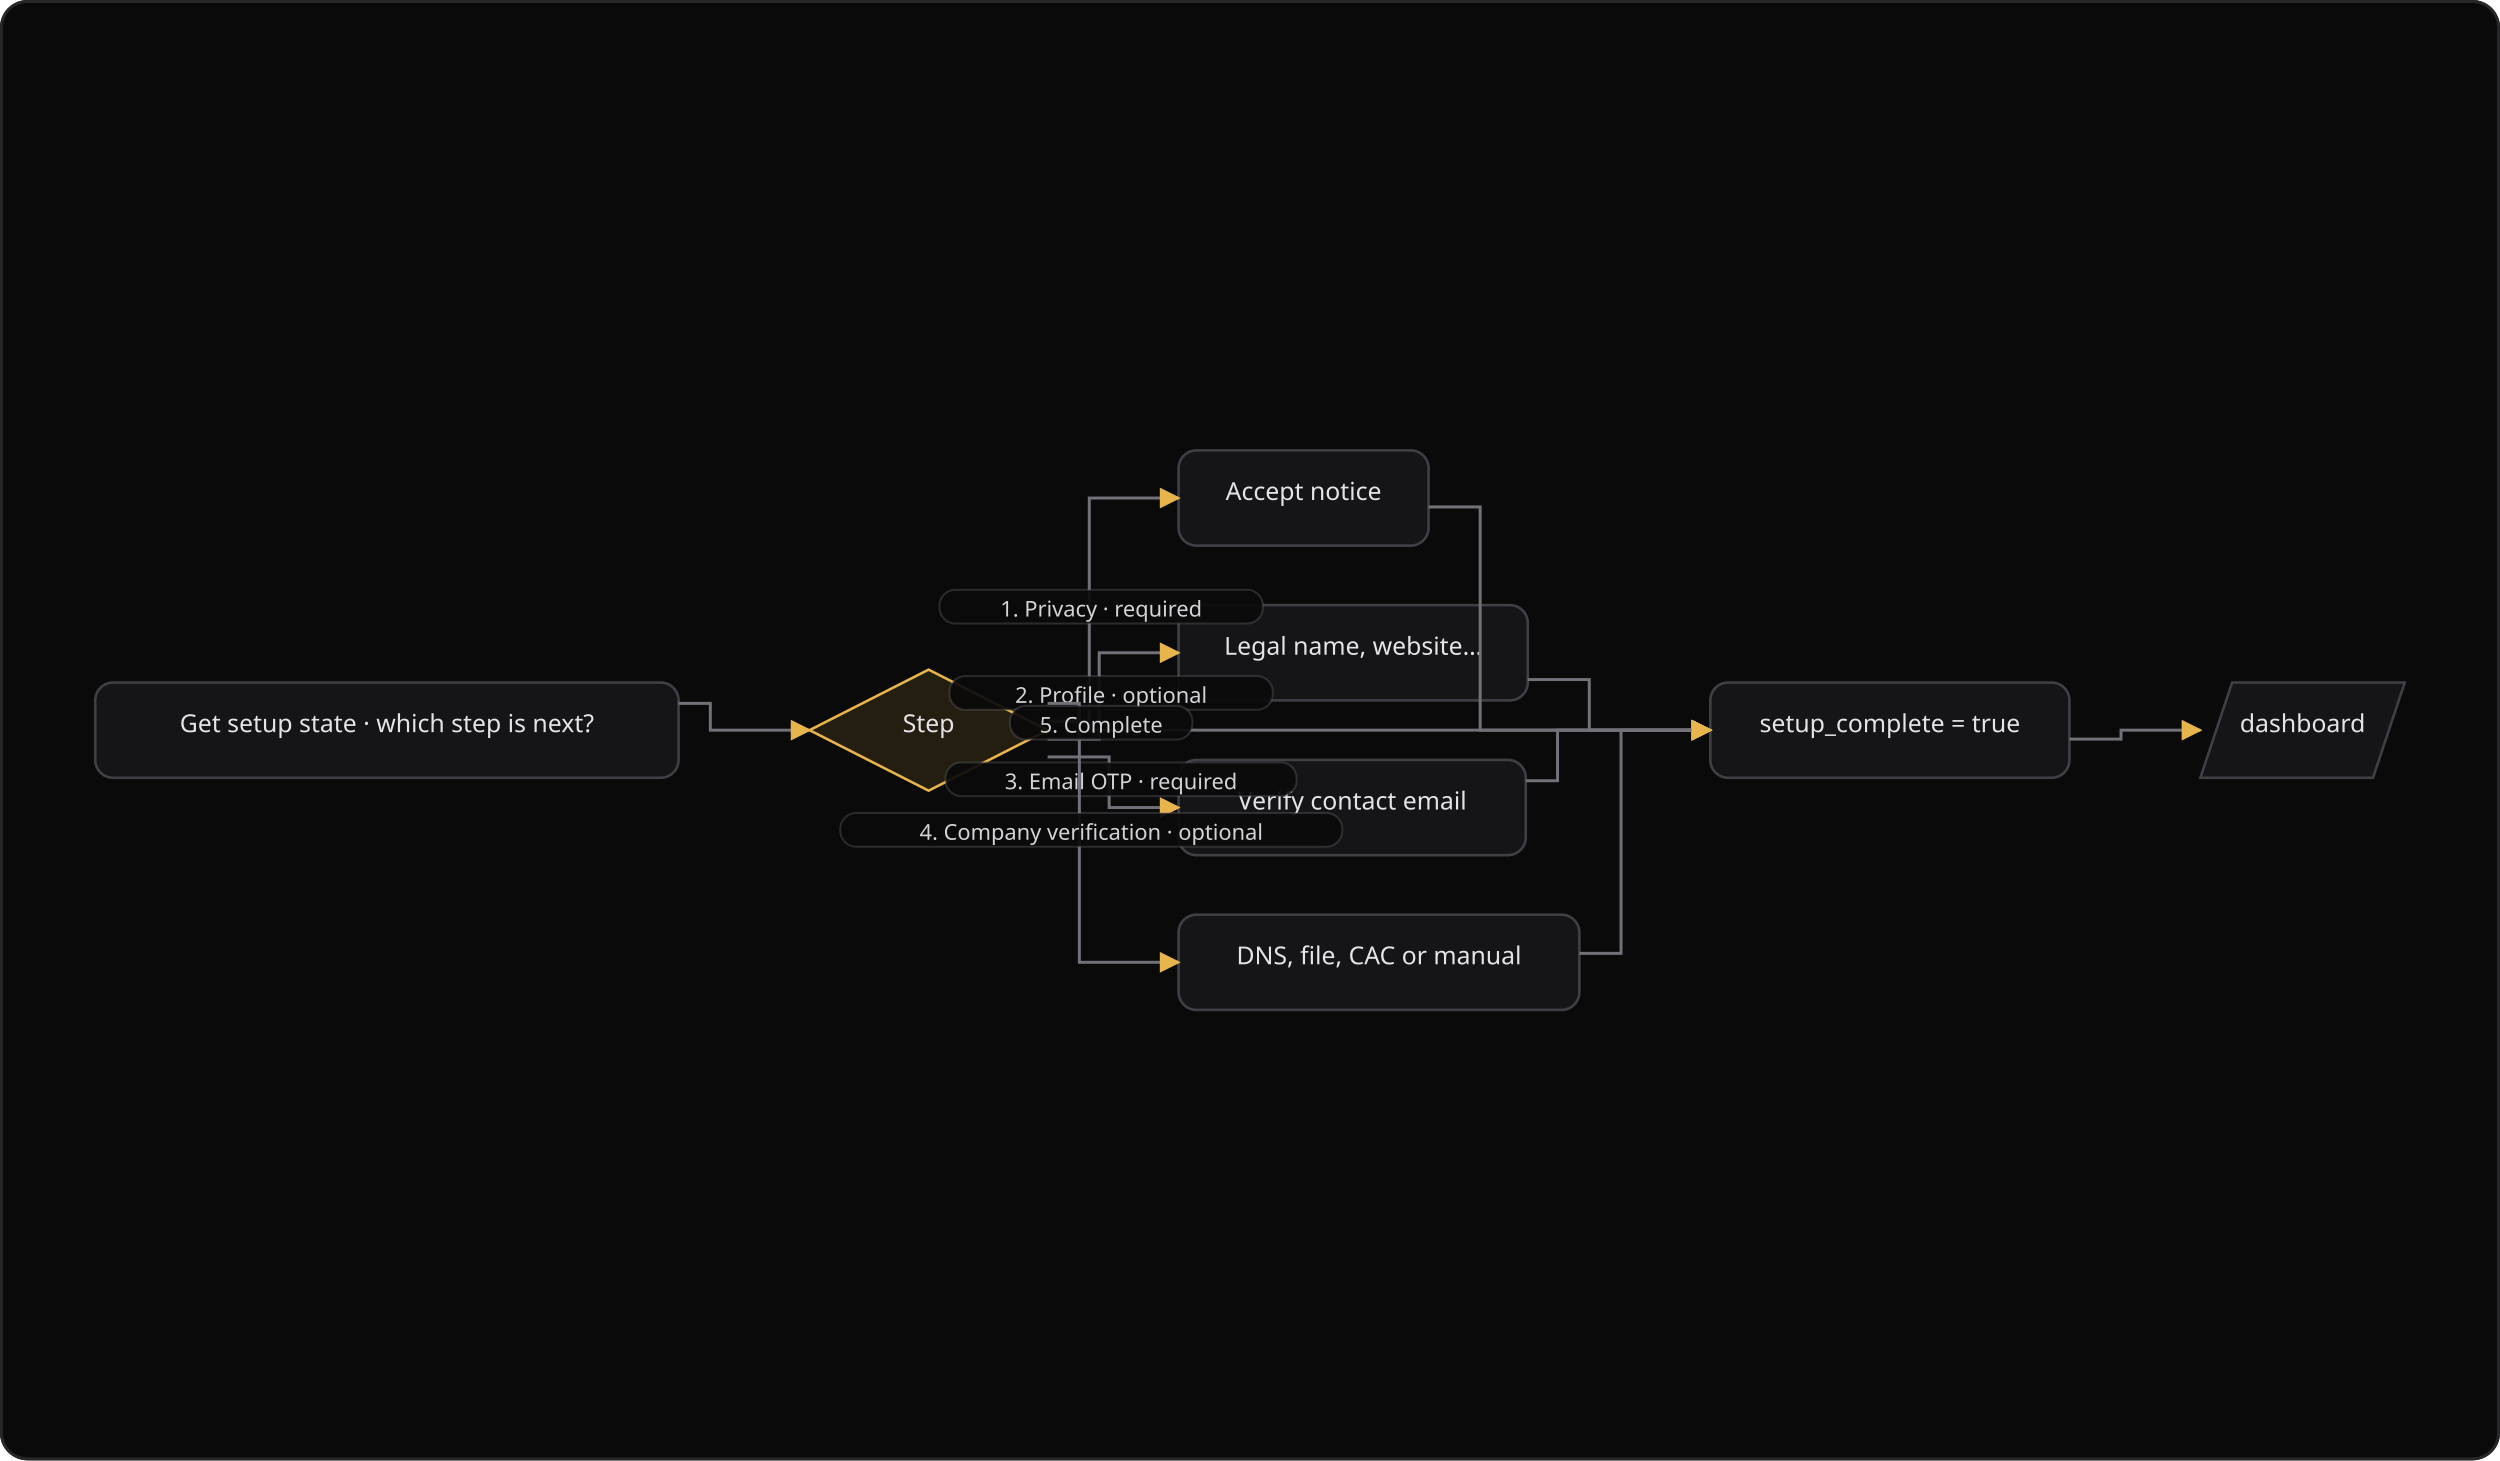
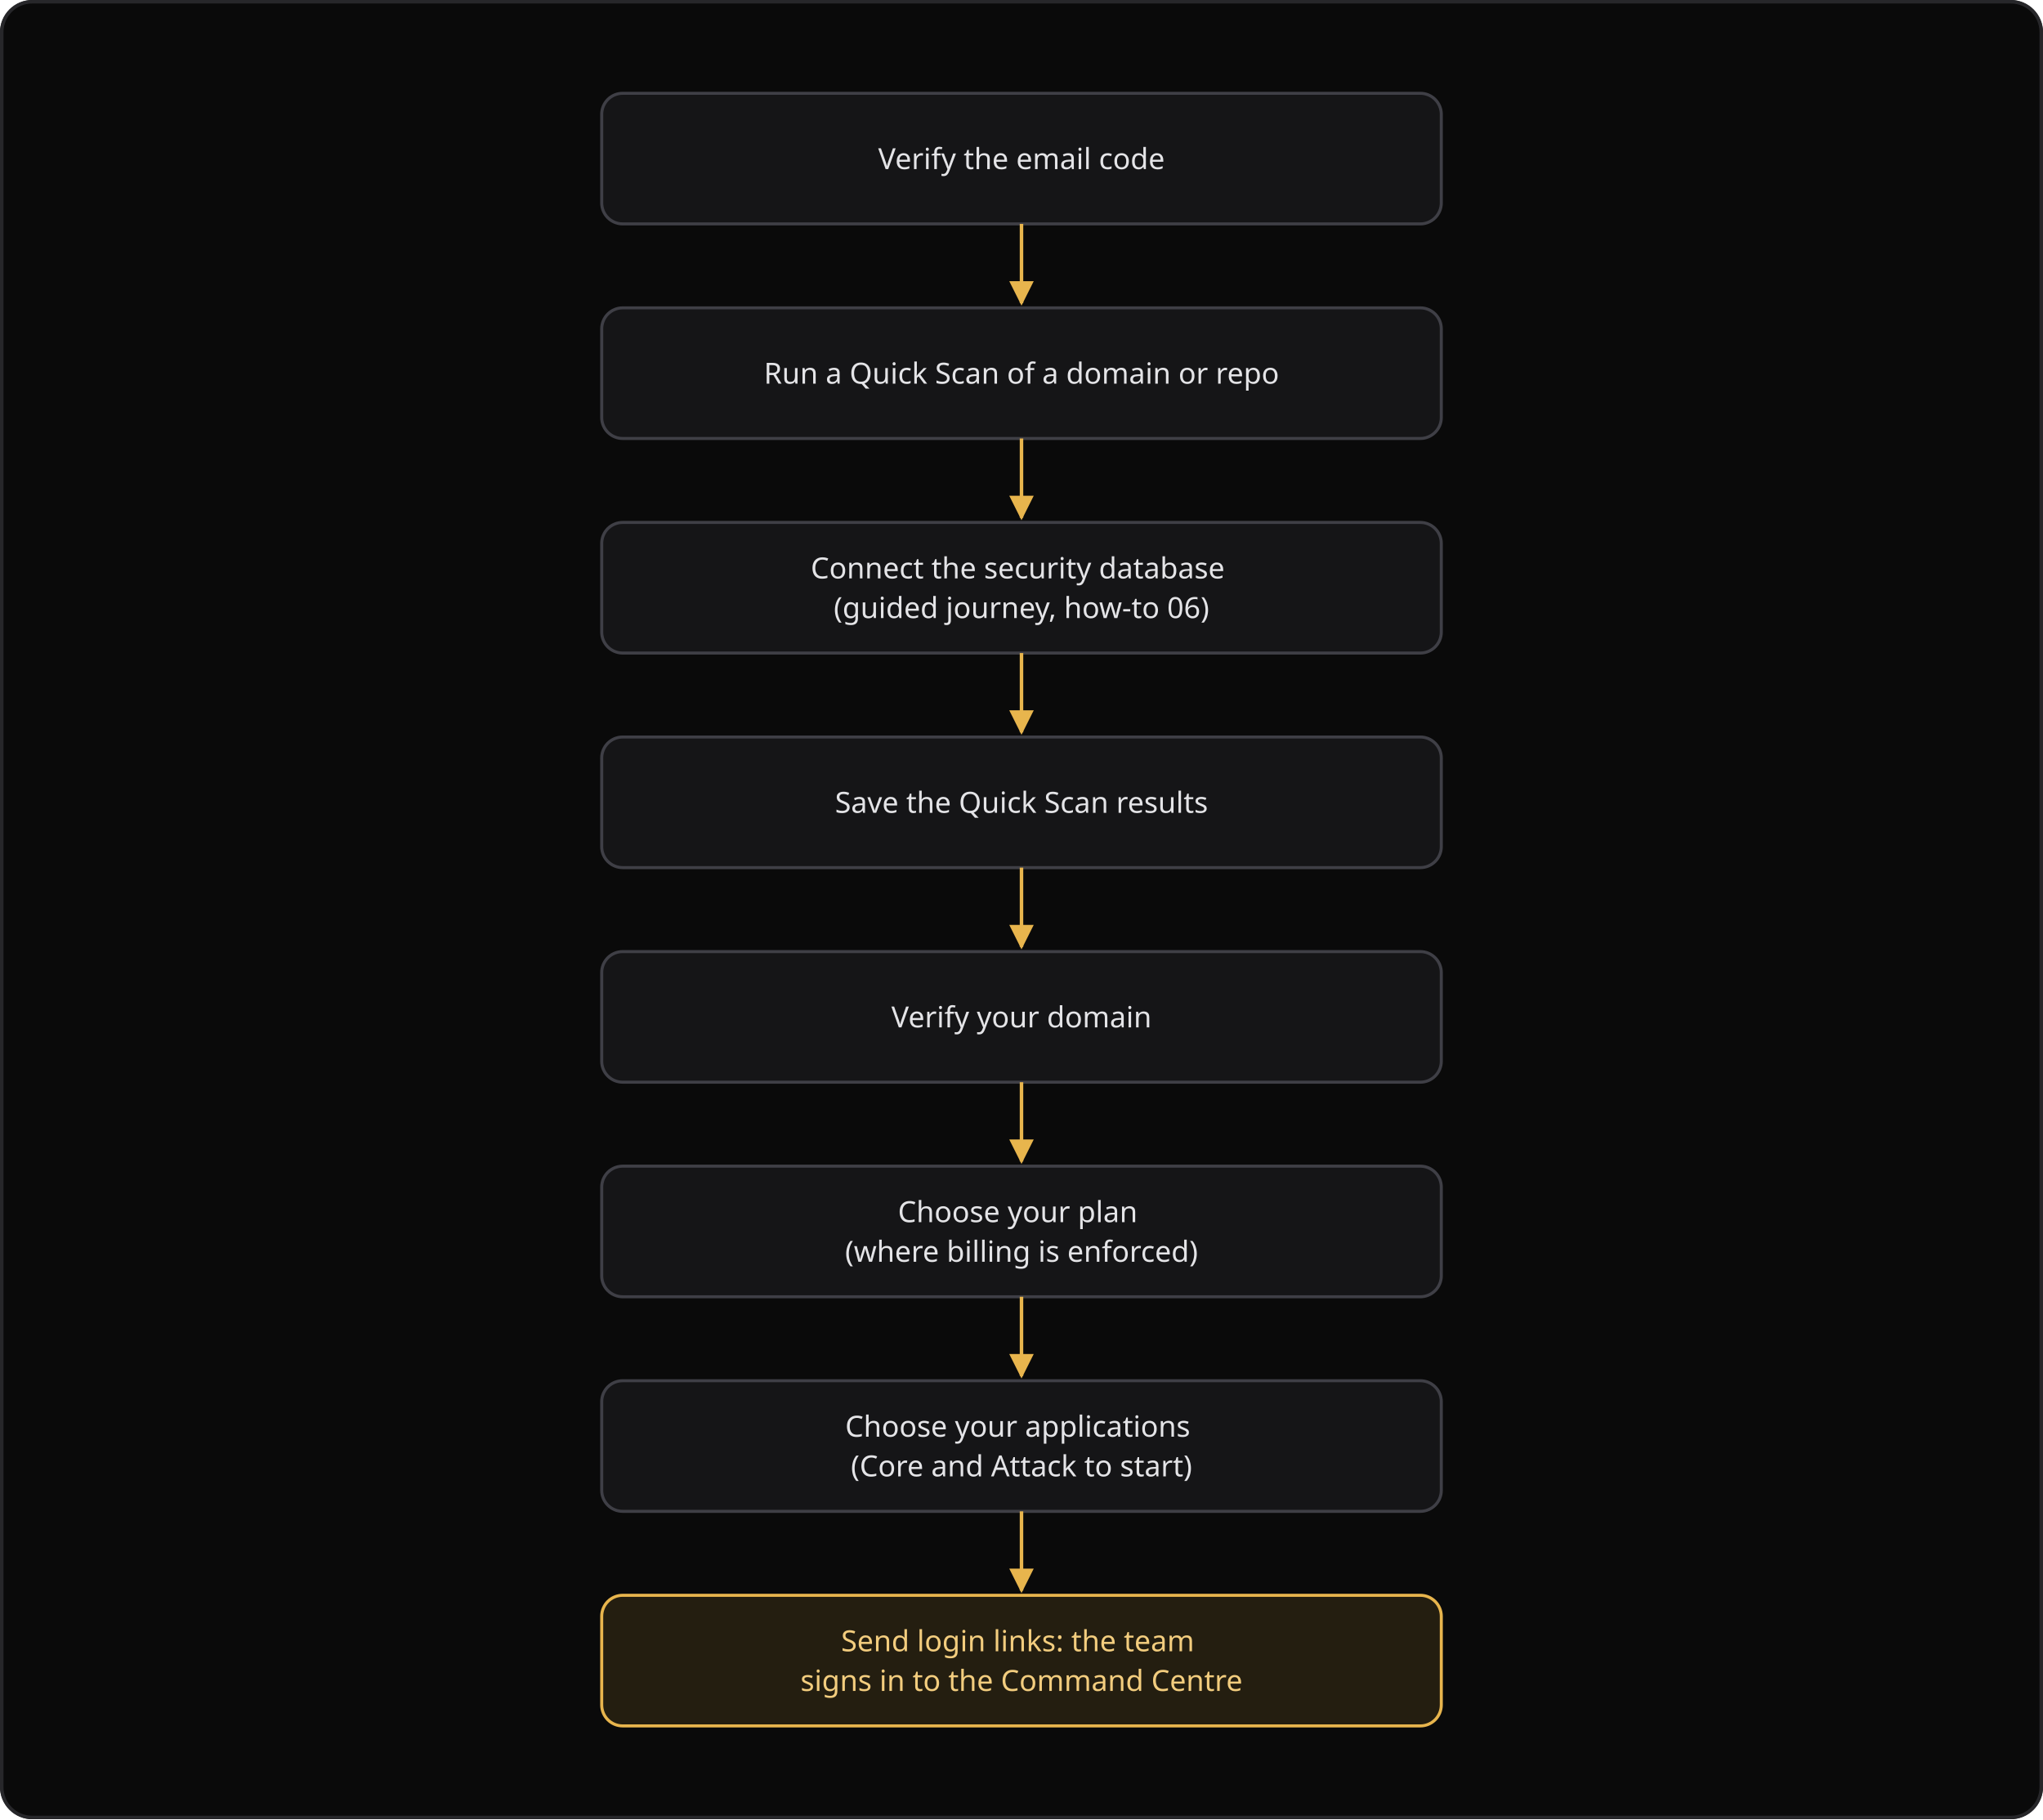
- <svg xmlns="http://www.w3.org/2000/svg" viewBox="0 0 1260.0 736.0" width="900" height="526" data-diagram="Platform: Complete the setup wizard process flow" role="img" style="max-width:100%;height:auto;display:block;margin:0 auto">
-   <rect x="0" y="0" width="1260" height="736" rx="14" fill="#0A0A0A" />
-   <rect x="0.75" y="0.75" width="1258.5" height="734.5" rx="13" fill="none" stroke="#27272A" stroke-width="1.5" />
+ <svg xmlns="http://www.w3.org/2000/svg" viewBox="0 0 876.0 780.0" width="876" height="780" data-diagram="Platform: Complete the setup process flow" role="img" style="max-width:100%;height:auto;display:block;margin:0 auto">
+   <rect x="0" y="0" width="876" height="780" rx="14" fill="#0A0A0A" />
+   <rect x="0.75" y="0.75" width="874.5" height="778.5" rx="13" fill="none" stroke="#27272A" stroke-width="1.5" />
  <defs>
-     <marker id="flow-arrow-43" viewBox="0 0 10 10" refX="9" refY="5" markerWidth="7" markerHeight="7" orient="auto-start-reverse">
+     <marker id="flow-arrow-02c" viewBox="0 0 10 10" refX="9" refY="5" markerWidth="7" markerHeight="7" orient="auto-start-reverse">
      <path d="M0,0 L10,5 L0,10 z" fill="#E8B54D" />
    </marker>
  </defs>
-   <g transform="translate(24 24)">
-     <rect x="24" y="320" width="294" height="48" rx="9" fill="#151517" stroke="#3F3F46" stroke-width="1.3" />
-     <text x="171" y="345.0" text-anchor="middle" font-size="12.5" font-family="'Geist Variable',system-ui,sans-serif" fill="#E4E4E7">
-       <tspan x="171" dy="0">Get setup state · which step is next?</tspan>
+   <g>
+     <rect x="258.0" y="40" width="360" height="56" rx="9" fill="#151517" stroke="#3F3F46" stroke-width="1.3" />
+     <text x="438.0" y="72.5" text-anchor="middle" font-size="12.5" font-family="'Geist Variable',system-ui,sans-serif" fill="#E4E4E7">
+       <tspan x="438.0" dy="0">Verify the email code</tspan>
    </text>
-     <polygon points="444,313.5 504,344 444,374.5 384,344" fill="#241E10" stroke="#E8B54D" stroke-width="1.3" />
-     <text x="444" y="345.0" text-anchor="middle" font-size="12.5" font-family="'Geist Variable',system-ui,sans-serif" fill="#E4E4E7">
-       <tspan x="444" dy="0">Step</tspan>
+     <line x1="438.0" y1="96" x2="438.0" y2="130" stroke="#E8B54D" stroke-width="1.5" marker-end="url(#flow-arrow-02c)" />
+     <rect x="258.0" y="132" width="360" height="56" rx="9" fill="#151517" stroke="#3F3F46" stroke-width="1.3" />
+     <text x="438.0" y="164.5" text-anchor="middle" font-size="12.5" font-family="'Geist Variable',system-ui,sans-serif" fill="#E4E4E7">
+       <tspan x="438.0" dy="0">Run a Quick Scan of a domain or repo</tspan>
    </text>
-     <rect x="570" y="203" width="126" height="48" rx="9" fill="#151517" stroke="#3F3F46" stroke-width="1.3" />
-     <text x="633" y="228.0" text-anchor="middle" font-size="12.5" font-family="'Geist Variable',system-ui,sans-serif" fill="#E4E4E7">
-       <tspan x="633" dy="0">Accept notice</tspan>
+     <line x1="438.0" y1="188" x2="438.0" y2="222" stroke="#E8B54D" stroke-width="1.5" marker-end="url(#flow-arrow-02c)" />
+     <rect x="258.0" y="224" width="360" height="56" rx="9" fill="#151517" stroke="#3F3F46" stroke-width="1.3" />
+     <text x="438.0" y="248.0" text-anchor="middle" font-size="12.5" font-family="'Geist Variable',system-ui,sans-serif" fill="#E4E4E7">
+       <tspan x="438.0" dy="0">Connect the security database</tspan>
+       <tspan x="438.0" dy="17">(guided journey, how-to 06)</tspan>
    </text>
-     <rect x="570" y="281" width="176" height="48" rx="9" fill="#151517" stroke="#3F3F46" stroke-width="1.3" />
-     <text x="658" y="306.0" text-anchor="middle" font-size="12.5" font-family="'Geist Variable',system-ui,sans-serif" fill="#E4E4E7">
-       <tspan x="658" dy="0">Legal name, website…</tspan>
+     <line x1="438.0" y1="280" x2="438.0" y2="314" stroke="#E8B54D" stroke-width="1.5" marker-end="url(#flow-arrow-02c)" />
+     <rect x="258.0" y="316" width="360" height="56" rx="9" fill="#151517" stroke="#3F3F46" stroke-width="1.3" />
+     <text x="438.0" y="348.5" text-anchor="middle" font-size="12.5" font-family="'Geist Variable',system-ui,sans-serif" fill="#E4E4E7">
+       <tspan x="438.0" dy="0">Save the Quick Scan results</tspan>
    </text>
-     <rect x="570" y="359" width="175" height="48" rx="9" fill="#151517" stroke="#3F3F46" stroke-width="1.3" />
-     <text x="657.5" y="384.0" text-anchor="middle" font-size="12.5" font-family="'Geist Variable',system-ui,sans-serif" fill="#E4E4E7">
-       <tspan x="657.5" dy="0">Verify contact email</tspan>
+     <line x1="438.0" y1="372" x2="438.0" y2="406" stroke="#E8B54D" stroke-width="1.5" marker-end="url(#flow-arrow-02c)" />
+     <rect x="258.0" y="408" width="360" height="56" rx="9" fill="#151517" stroke="#3F3F46" stroke-width="1.3" />
+     <text x="438.0" y="440.5" text-anchor="middle" font-size="12.5" font-family="'Geist Variable',system-ui,sans-serif" fill="#E4E4E7">
+       <tspan x="438.0" dy="0">Verify your domain</tspan>
    </text>
-     <rect x="570" y="437" width="202" height="48" rx="9" fill="#151517" stroke="#3F3F46" stroke-width="1.3" />
-     <text x="671" y="462.0" text-anchor="middle" font-size="12.5" font-family="'Geist Variable',system-ui,sans-serif" fill="#E4E4E7">
-       <tspan x="671" dy="0">DNS, file, CAC or manual</tspan>
+     <line x1="438.0" y1="464" x2="438.0" y2="498" stroke="#E8B54D" stroke-width="1.5" marker-end="url(#flow-arrow-02c)" />
+     <rect x="258.0" y="500" width="360" height="56" rx="9" fill="#151517" stroke="#3F3F46" stroke-width="1.3" />
+     <text x="438.0" y="524.0" text-anchor="middle" font-size="12.5" font-family="'Geist Variable',system-ui,sans-serif" fill="#E4E4E7">
+       <tspan x="438.0" dy="0">Choose your plan</tspan>
+       <tspan x="438.0" dy="17">(where billing is enforced)</tspan>
    </text>
-     <rect x="838" y="320" width="181" height="48" rx="9" fill="#151517" stroke="#3F3F46" stroke-width="1.3" />
-     <text x="928.5" y="345.0" text-anchor="middle" font-size="12.5" font-family="'Geist Variable',system-ui,sans-serif" fill="#E4E4E7">
-       <tspan x="928.5" dy="0">setup_complete = true</tspan>
+     <line x1="438.0" y1="556" x2="438.0" y2="590" stroke="#E8B54D" stroke-width="1.5" marker-end="url(#flow-arrow-02c)" />
+     <rect x="258.0" y="592" width="360" height="56" rx="9" fill="#151517" stroke="#3F3F46" stroke-width="1.3" />
+     <text x="438.0" y="616.0" text-anchor="middle" font-size="12.5" font-family="'Geist Variable',system-ui,sans-serif" fill="#E4E4E7">
+       <tspan x="438.0" dy="0">Choose your applications</tspan>
+       <tspan x="438.0" dy="17">(Core and Attack to start)</tspan>
    </text>
-     <polygon points="1101,320 1188,320 1172,368 1085,368" fill="#151517" stroke="#3F3F46" stroke-width="1.3" />
-     <text x="1136.5" y="345.0" text-anchor="middle" font-size="12.5" font-family="'Geist Variable',system-ui,sans-serif" fill="#E4E4E7">
-       <tspan x="1136.5" dy="0">dashboard</tspan>
+     <line x1="438.0" y1="648" x2="438.0" y2="682" stroke="#E8B54D" stroke-width="1.5" marker-end="url(#flow-arrow-02c)" />
+     <rect x="258.0" y="684" width="360" height="56" rx="9" fill="#241E10" stroke="#E8B54D" stroke-width="1.3" />
+     <text x="438.0" y="708.0" text-anchor="middle" font-size="12.5" font-family="'Geist Variable',system-ui,sans-serif" fill="#F3CD7E">
+       <tspan x="438.0" dy="0">Send login links: the team</tspan>
+       <tspan x="438.0" dy="17">signs in to the Command Centre</tspan>
    </text>
-     <path d="M 318.0 330.5 L 334.0 330.5 L 334.0 344.0 L 384.0 344.0" fill="none" stroke="#71717A" stroke-width="1.5" marker-end="url(#flow-arrow-43)" />
-     <path d="M 504.0 339.5 L 525.0 339.5 L 525.0 227.0 L 570.0 227.0" fill="none" stroke="#71717A" stroke-width="1.5" marker-end="url(#flow-arrow-43)" />
-     <g>
-       <rect x="449.5" y="273.25" width="163" height="17" rx="8" fill="#0A0A0A" opacity="0.92" stroke="#71717A" stroke-opacity="0.35" />
-       <text x="531" y="286.75" text-anchor="middle" font-size="11" font-family="'Geist Variable',system-ui,sans-serif" fill="#D4D4D8">1. Privacy · required</text>
-     </g>
-     <path d="M 504.0 348.5 L 530.0 348.5 L 530.0 305.0 L 570.0 305.0" fill="none" stroke="#71717A" stroke-width="1.5" marker-end="url(#flow-arrow-43)" />
-     <g>
-       <rect x="454.5" y="316.75" width="163" height="17" rx="8" fill="#0A0A0A" opacity="0.92" stroke="#71717A" stroke-opacity="0.35" />
-       <text x="536" y="330.25" text-anchor="middle" font-size="11" font-family="'Geist Variable',system-ui,sans-serif" fill="#D4D4D8">2. Profile · optional</text>
-     </g>
-     <path d="M 504.0 357.5 L 535.0 357.5 L 535.0 383.0 L 570.0 383.0" fill="none" stroke="#71717A" stroke-width="1.5" marker-end="url(#flow-arrow-43)" />
-     <g>
-       <rect x="452.5" y="360.25" width="177" height="17" rx="8" fill="#0A0A0A" opacity="0.92" stroke="#71717A" stroke-opacity="0.35" />
-       <text x="541" y="373.75" text-anchor="middle" font-size="11" font-family="'Geist Variable',system-ui,sans-serif" fill="#D4D4D8">3. Email OTP · required</text>
-     </g>
-     <path d="M 504.0 330.5 L 520.0 330.5 L 520.0 461.0 L 570.0 461.0" fill="none" stroke="#71717A" stroke-width="1.5" marker-end="url(#flow-arrow-43)" />
-     <g>
-       <rect x="399.5" y="385.75" width="253" height="17" rx="8" fill="#0A0A0A" opacity="0.92" stroke="#71717A" stroke-opacity="0.35" />
-       <text x="526" y="399.25" text-anchor="middle" font-size="11" font-family="'Geist Variable',system-ui,sans-serif" fill="#D4D4D8">4. Company verification · optional</text>
-     </g>
-     <path d="M 504.0 339.5 L 525.0 339.5 L 525.0 344.0 L 838.0 344.0" fill="none" stroke="#71717A" stroke-width="1.5" marker-end="url(#flow-arrow-43)" />
-     <g>
-       <rect x="485" y="331.75" width="92" height="17" rx="8" fill="#0A0A0A" opacity="0.92" stroke="#71717A" stroke-opacity="0.35" />
-       <text x="531" y="345.25" text-anchor="middle" font-size="11" font-family="'Geist Variable',system-ui,sans-serif" fill="#D4D4D8">5. Complete</text>
-     </g>
-     <path d="M 696.0 231.5 L 722.0 231.5 L 722.0 344.0 L 838.0 344.0" fill="none" stroke="#71717A" stroke-width="1.5" marker-end="url(#flow-arrow-43)" />
-     <path d="M 746.0 318.5 L 777.0 318.5 L 777.0 344.0 L 838.0 344.0" fill="none" stroke="#71717A" stroke-width="1.5" marker-end="url(#flow-arrow-43)" />
-     <path d="M 745.0 369.5 L 761.0 369.5 L 761.0 344.0 L 838.0 344.0" fill="none" stroke="#71717A" stroke-width="1.5" marker-end="url(#flow-arrow-43)" />
-     <path d="M 772.0 456.5 L 793.0 456.5 L 793.0 344.0 L 838.0 344.0" fill="none" stroke="#71717A" stroke-width="1.5" marker-end="url(#flow-arrow-43)" />
-     <path d="M 1019.0 348.5 L 1045.0 348.5 L 1045.0 344.0 L 1085.0 344.0" fill="none" stroke="#71717A" stroke-width="1.5" marker-end="url(#flow-arrow-43)" />
  </g>
</svg>
